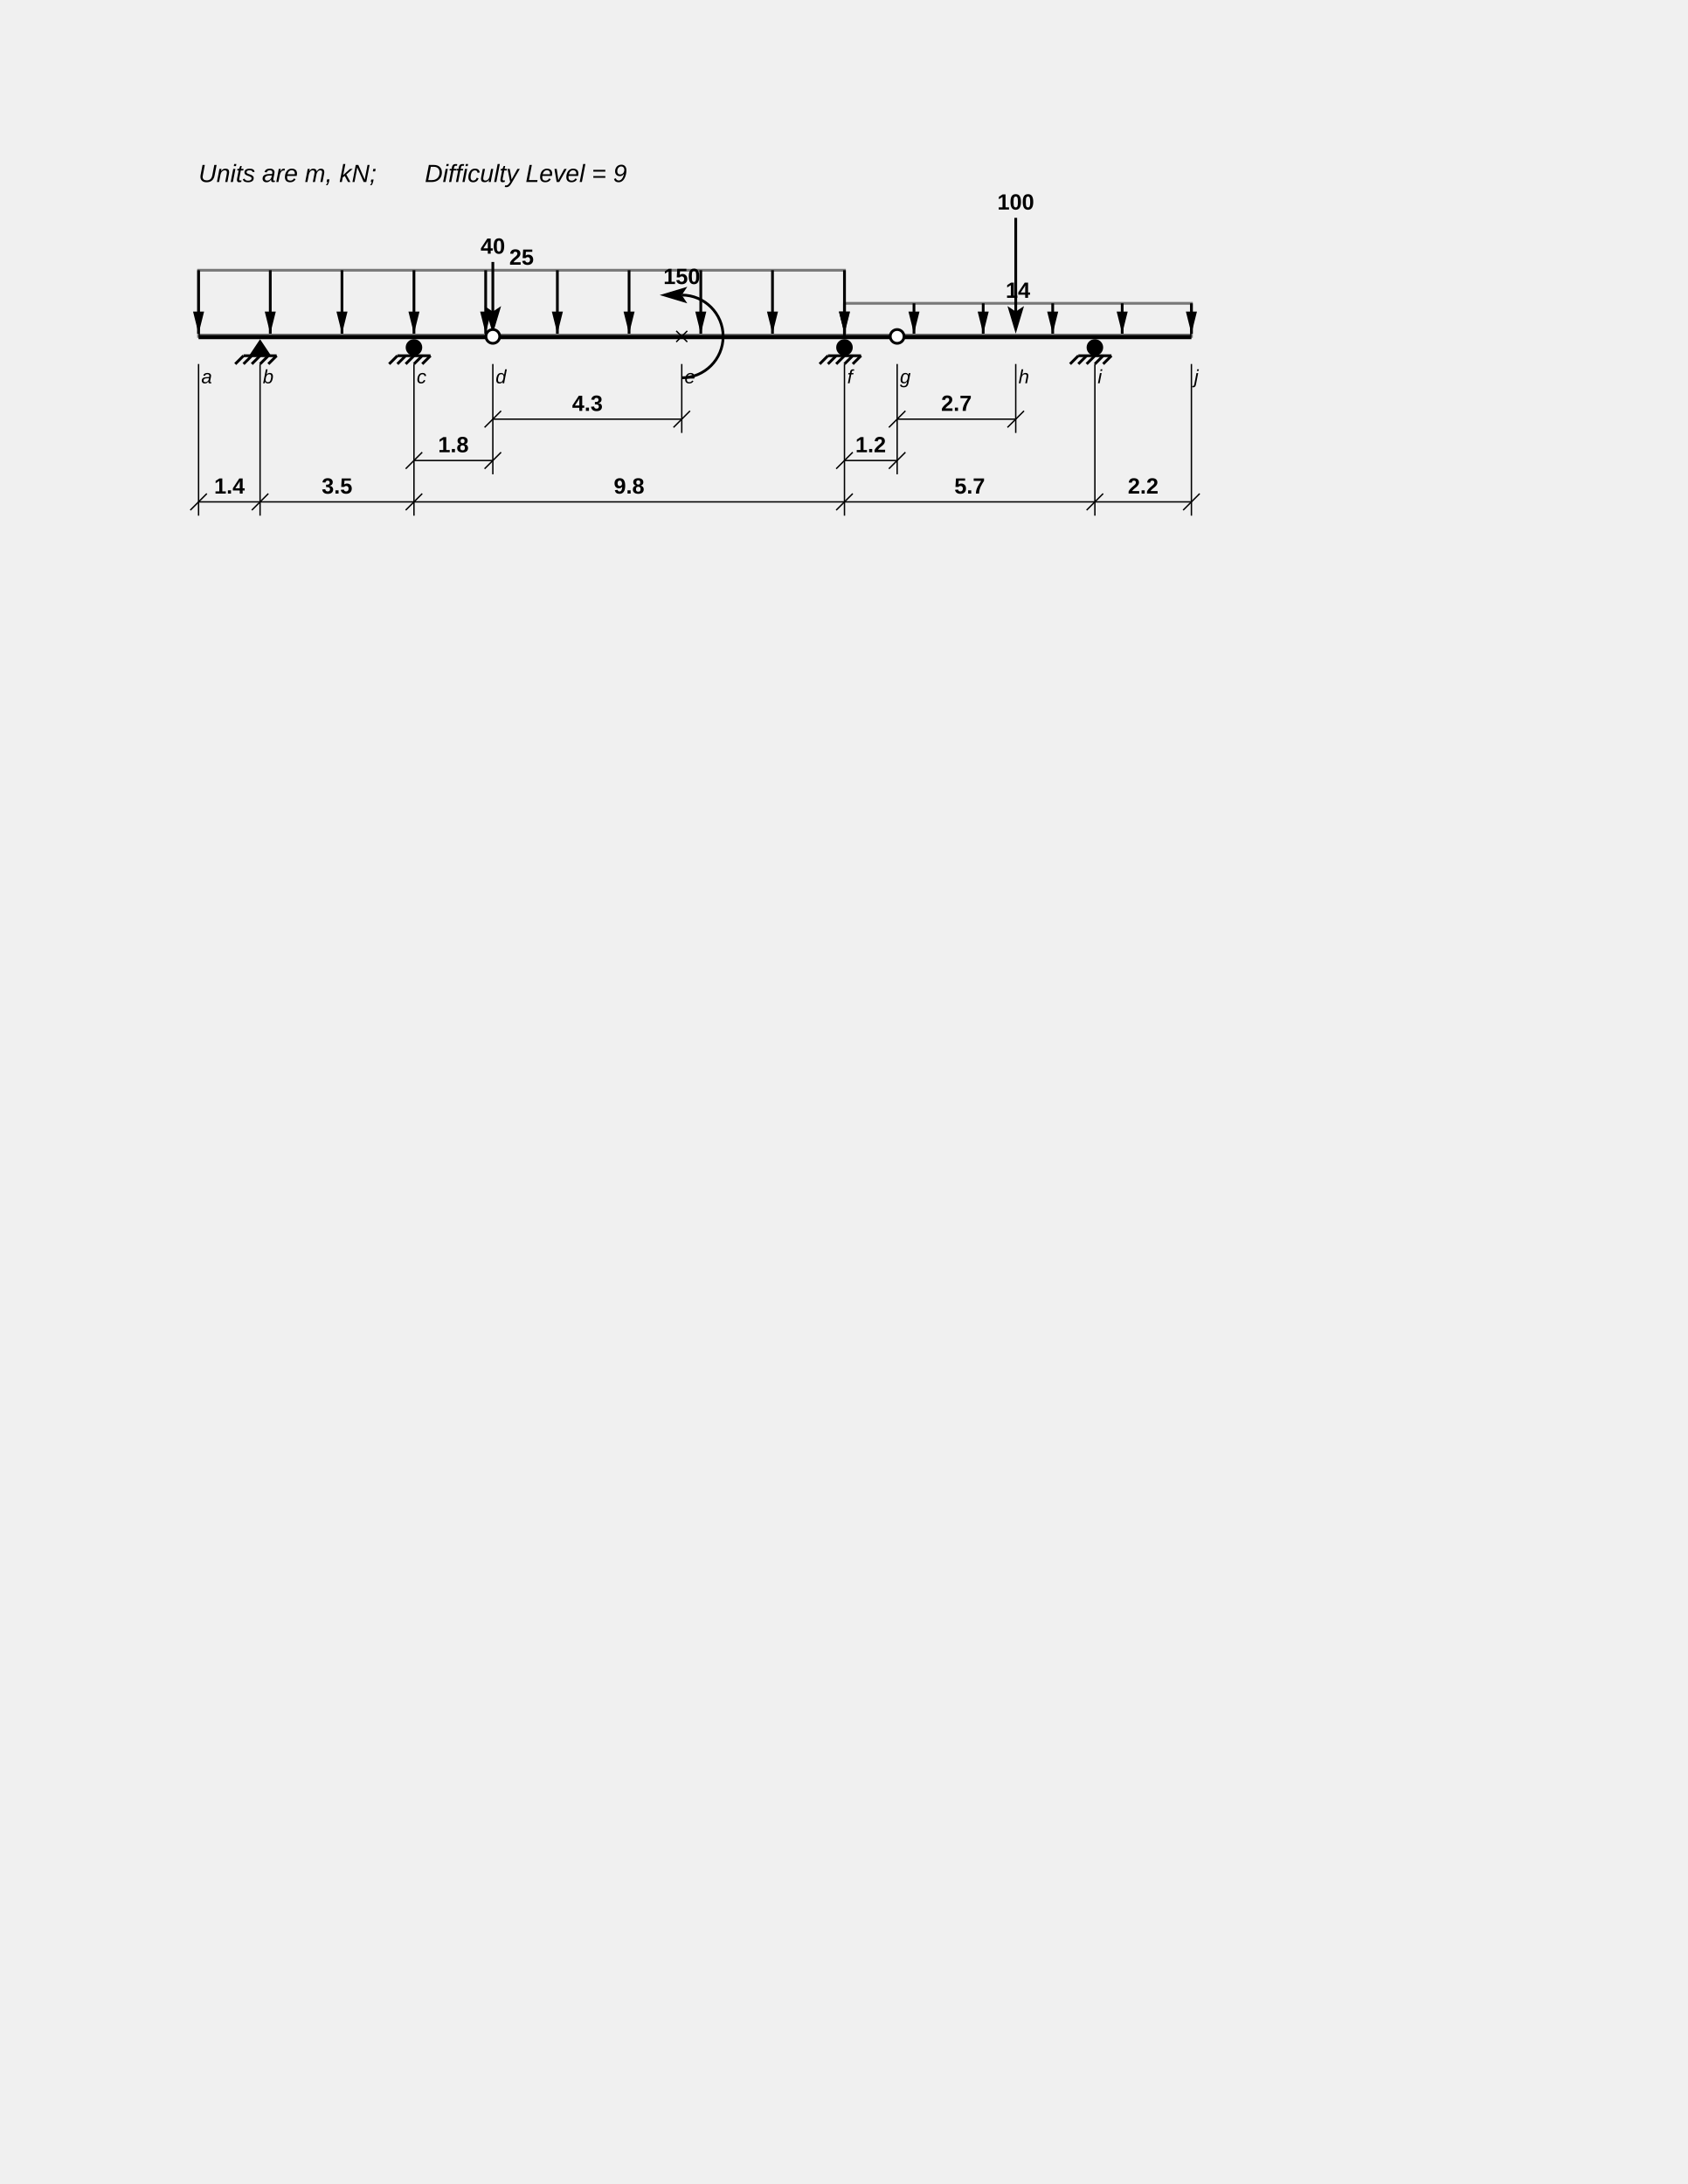
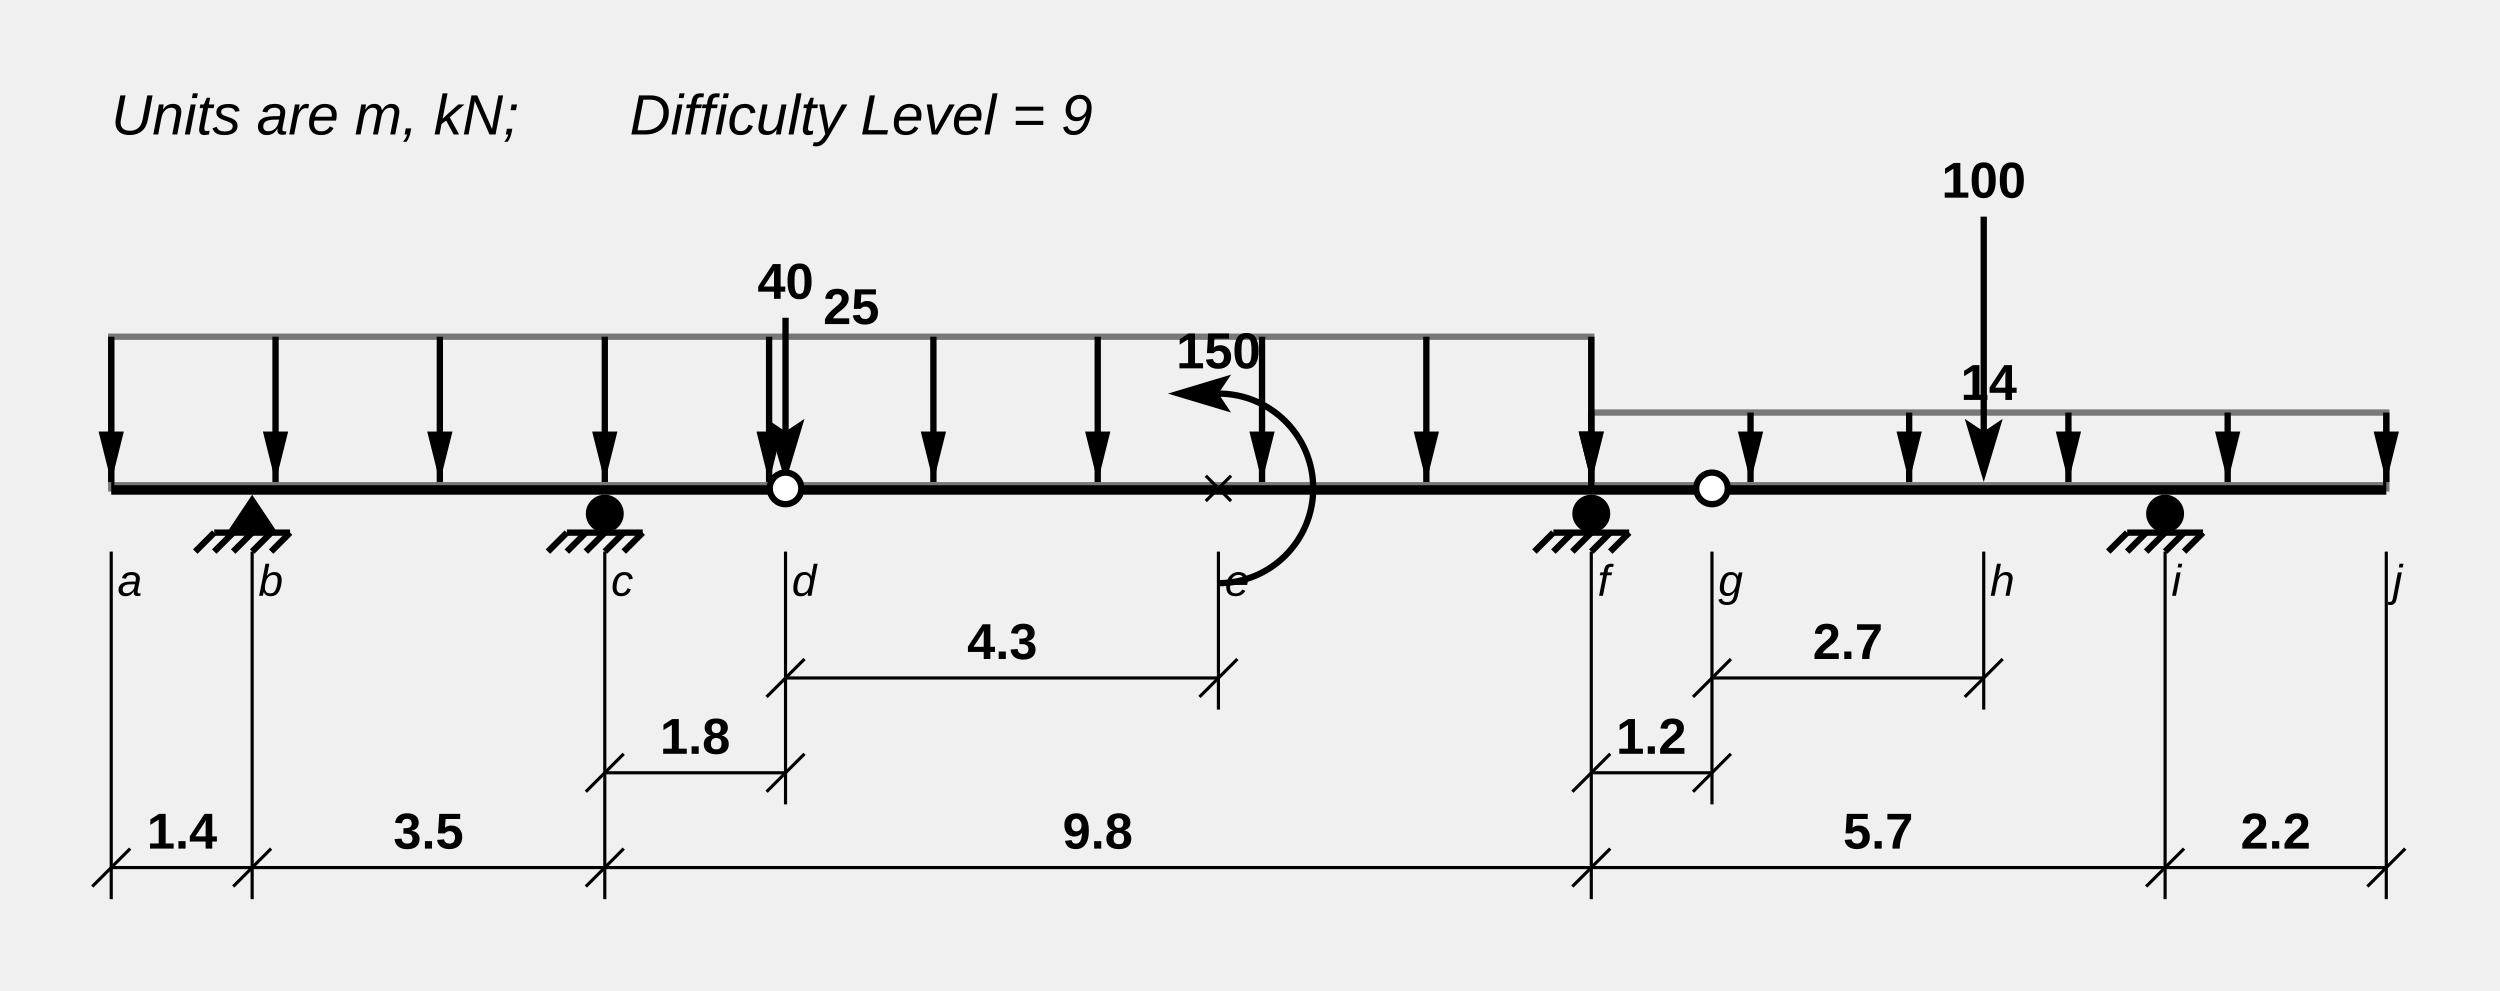
- <svg xmlns="http://www.w3.org/2000/svg" xmlns:xlink="http://www.w3.org/1999/xlink" version="1.1" width="8.5in" height="11.0in" viewBox="0 0 612 792">
-   <defs>
-     <style type="text/css">
+ <svg xmlns="http://www.w3.org/2000/svg" xmlns:xlink="http://www.w3.org/1999/xlink" id="svg262" viewBox="0 0 395.547 156.682" height="2.176in" width="5.494in" version="1.1">
+   <defs id="defs61">
+     <style id="style2" type="text/css">
    .elem {
	stroke-width: 2.0;
	stroke: black;
	}
    path.dim {
       stroke-width: 0.5;
       stroke: black;
       }
    path.guides {
       stroke-width: 0.5;
       stroke: grey;
       }
    text.dwglabel {
       font-family: Verdana, Arial;
       font-size: 10px;
       font-weight: bold;
       fill: black;
       text-align: center;
       text-anchor: start;
       }
    text.dim {
       font-family: Verdana, Arial;
       font-size: 8px;
       font-weight: bold;
       fill: black;
       text-align: center;
       text-anchor: middle;
       }
    text.guides {
       font-family: Verdana, Arial;
       font-size: 8px;
       font-weight: normal;
       font-style: italic;
       fill: black;
       text-align: center;
       text-anchor: middle;
       }
    text.vmlabel {
       font-family: Verdana, Arial;
       font-size: 8px;
       font-style: italic;
       fill: black;
       }
    text.notes {
       font-family: Verdana, Arial;
       font-size: 9px;
       font-weight: normal;
       font-style: italic;
       fill: black;
       text-align: center;
       text-anchor: left;
       }
    text.ptlabel {
       font-family: Verdana, Arial;
       font-size: 7px;
       font-style: italic;
       fill: black;
       text-align: center;
       text-anchor: start;
       }
     path.cload {
       fill: none;
       stroke-width: 1;
       stroke: black; 
       marker-end: url(#CLArrowEnd);
     }
      path.mload {
       fill: none;
       stroke-width: 1;
       stroke: black; 
       marker-end: url(#MLArrowEnd);
     }
      path.mloadInkscape {
       fill: none;
       stroke-width: 1;
       stroke: black; 
       marker-end: url(#MLArrowStart);
     }
     polygon.dload {
       fill: rgb(240,240,240);
       opacity: 0.5; /* if &lt; 1, REALLY slows down printing of the pdfs */
       stroke-width: 1;
       stroke: black; 
     }
     path.dload {
       fill: none;
       stroke-width: 1;
       stroke: black; 
       marker-end: url(#DLArrowEnd);
     }
     path.dloadna {
       fill: none;
       stroke-width: 1;
       stroke: black; 
     }
     path.vdiag {
       fill: url(#crosshatch45);
       stroke-width: 1;
       stroke: black; 
     }
     path.mdiag {
       fill: url(#crosshatch45);
       stroke-width: 1;
       stroke: black; 
     }

    </style>
-     <g id="PinnedSupport" transform="translate(0,1.0)">
-       <path d="M 0 0 l 4 6 l -8 0 z" stroke="black" stroke-width="0" fill="black" opacity="1.0" />
-       <path d="M -6 6 l 12 0" stroke="black" stroke-width="1" fill="none" />
-       <path d="M 6 6 l -3 3 m 0 -3 l -3 3 m 0 -3 l -3 3 m 0 -3 l -3 3 m 0 -3 l -3 3" stroke="black" stroke-width="1" fill="none" />
-     </g>
-     <g id="RollerSupport" transform="translate(0,1.0)">
-       <circle cx="0" cy="3" r="3" stroke="black" stroke-width="0" fill="black" opacity="1.0" />
-       <path d="M -6 6 l 12 0" stroke="black" stroke-width="1" fill="none" />
-       <path d="M 6 6 l -3 3 m 0 -3 l -3 3 m 0 -3 l -3 3 m 0 -3 l -3 3 m 0 -3 l -3 3" stroke="black" stroke-width="1" fill="none" />
-     </g>
-     <g id="LFixedSupport" transform="translate(-0.5,0)">
-       <path d="M 0 -6 l 0 12" stroke="black" stroke-width="1" fill="none" />
-       <path d="M 0 -6 l -3 3 m 3 0 l -3 3 m 3 0 l -3 3 m 3 0 l -3 3 m 3 0 l -3 3" stroke="black" stroke-width="1" fill="none" />
+     <g transform="translate(0,1)" id="PinnedSupport">
+       <path style="opacity:1;fill:#000000;stroke:#000000;stroke-width:0" id="path4" d="M 0,0 4,6 H -4 Z" />
+       <path style="fill:none;stroke:#000000;stroke-width:1" id="path6" d="M -6,6 H 6" />
+       <path style="fill:none;stroke:#000000;stroke-width:1" id="path8" d="M 6,6 3,9 M 3,6 0,9 M 0,6 -3,9 m 0,-3 -3,3 m 0,-3 -3,3" />
+     </g>
+     <g transform="translate(0,1)" id="RollerSupport">
+       <circle style="opacity:1;fill:#000000;stroke:#000000;stroke-width:0" id="circle11" r="3" cy="3" cx="0" />
+       <path style="fill:none;stroke:#000000;stroke-width:1" id="path13" d="M -6,6 H 6" />
+       <path style="fill:none;stroke:#000000;stroke-width:1" id="path15" d="M 6,6 3,9 M 3,6 0,9 M 0,6 -3,9 m 0,-3 -3,3 m 0,-3 -3,3" />
+     </g>
+     <g transform="translate(-0.5)" id="LFixedSupport">
+       <path style="fill:none;stroke:#000000;stroke-width:1" id="path18" d="M 0,-6 V 6" />
+       <path style="fill:none;stroke:#000000;stroke-width:1" id="path20" d="m 0,-6 -3,3 m 3,0 -3,3 m 3,0 -3,3 m 3,0 -3,3 m 3,0 -3,3" />
    </g>
    <g id="RFixedSupport">
-       <use xlink:href="#LFixedSupport" transform="scale(-1,1)" />
+       <use height="100%" width="100%" y="0" x="0" id="use23" transform="scale(-1,1)" xlink:href="#LFixedSupport" />
    </g>
    <g id="Hinge">
-       <circle cx="0" cy="0" r="2.5" stroke="black" stroke-width="1" fill="white" />
+       <circle style="fill:#ffffff;stroke:#000000;stroke-width:1" id="circle26" r="2.5" cy="0" cx="0" />
    </g>
    <g id="ShearRelease">
-       <rect x="-3" y="-6" width="6" height="12" stroke="none" fill="white" />
-       <circle cx="0" cy="-6" r="2" stroke="black" strokewidth="0.5" fill="white" />
-       <circle cx="0" cy="0" r="2" stroke="black" strokewidth="0.5" fill="white" />
-       <circle cx="0" cy="6" r="2" stroke="black" strokewidth="0.5" fill="white" />
-       <path d="M -3 -9 l 0 18 M 3 -9 l 0 18" stroke="black" stroke-width="1" />
-     </g>
-     <marker id="DLArrowStart" markerUnits="userSpaceOnUse" markerWidth="8" markerHeight="4" orient="auto" viewBox="0 0 8 4" refX="0" refY="2">
-       <path d="M 0 2 l 8 -2 l 0 4 z" />
-     </marker>
-     <marker id="DLArrowEnd" markerUnits="userSpaceOnUse" markerWidth="8" markerHeight="4" orient="auto" viewBox="0 0 8 4" refX="8" refY="2">
-       <path d="M 0 0 l 8 2 l -8 2 z" />
-     </marker>
-     <marker id="CLArrowStart" markerUnits="userSpaceOnUse" markerWidth="10.0" markerHeight="6" orient="auto" viewBox="0 0 10 6" refX="3.0" refY="3">
-       <path d="M 0 3 l 10 -3 l -2 3 l 2 3 z" />
-     </marker>
-     <marker id="CLArrowEnd" markerUnits="userSpaceOnUse" markerWidth="10.0" markerHeight="6" orient="auto" viewBox="0 0 10 6" refX="7.0" refY="3">
-       <path d="M 0 0 l 10 3 l -10 3 l 2 -3 z" />
-     </marker>
-     <marker id="MLArrowStart" markerUnits="userSpaceOnUse" markerWidth="10.0" markerHeight="6" orient="auto" viewBox="0 0 10 6" refX="8" refY="3">
-       <path d="M 10 0 l -10 3 l 10 3 l -2 -3 z" />
-     </marker>
-     <marker id="MLArrowEnd" markerUnits="userSpaceOnUse" markerWidth="10.0" markerHeight="6" orient="auto" viewBox="0 0 10 6" refX="2" refY="3">
-       <path d="M 0 0 l 10 3 l -10 3 l 2 -3 z" />
-     </marker>
-     <pattern id="crosshatch45" patternUnits="userSpaceOnUse" x="0" y="0" width="10" height="10" viewBox="0 0 10 10">
-       <path d="M 0 0 L 10 10" fill="none" stroke="grey" stroke-width="0.2" />
+       <rect style="fill:#ffffff;stroke:none" id="rect29" height="12" width="6" y="-6" x="-3" />
+       <circle style="fill:#ffffff;stroke:#000000" id="circle31" strokewidth="0.5" r="2" cy="-6" cx="0" />
+       <circle style="fill:#ffffff;stroke:#000000" id="circle33" strokewidth="0.5" r="2" cy="0" cx="0" />
+       <circle style="fill:#ffffff;stroke:#000000" id="circle35" strokewidth="0.5" r="2" cy="6" cx="0" />
+       <path style="stroke:#000000;stroke-width:1" id="path37" d="M -3,-9 V 9 M 3,-9 V 9" />
+     </g>
+     <marker refY="2" refX="0" viewBox="0 0 8 4" orient="auto" markerHeight="4" markerWidth="8" markerUnits="userSpaceOnUse" id="DLArrowStart">
+       <path id="path40" d="M 0,2 8,0 v 4 z" />
+     </marker>
+     <marker refY="2" refX="8" viewBox="0 0 8 4" orient="auto" markerHeight="4" markerWidth="8" markerUnits="userSpaceOnUse" id="DLArrowEnd">
+       <path id="path43" d="M 0,0 8,2 0,4 Z" />
+     </marker>
+     <marker refY="3" refX="3" viewBox="0 0 10 6" orient="auto" markerHeight="6" markerWidth="10" markerUnits="userSpaceOnUse" id="CLArrowStart">
+       <path id="path46" d="M 0,3 10,0 8,3 10,6 Z" />
+     </marker>
+     <marker refY="3" refX="7" viewBox="0 0 10 6" orient="auto" markerHeight="6" markerWidth="10" markerUnits="userSpaceOnUse" id="CLArrowEnd">
+       <path id="path49" d="M 0,0 10,3 0,6 2,3 Z" />
+     </marker>
+     <marker refY="3" refX="8" viewBox="0 0 10 6" orient="auto" markerHeight="6" markerWidth="10" markerUnits="userSpaceOnUse" id="MLArrowStart">
+       <path id="path52" d="M 10,0 0,3 10,6 8,3 Z" />
+     </marker>
+     <marker refY="3" refX="2" viewBox="0 0 10 6" orient="auto" markerHeight="6" markerWidth="10" markerUnits="userSpaceOnUse" id="MLArrowEnd">
+       <path id="path55" d="M 0,0 10,3 0,6 2,3 Z" />
+     </marker>
+     <pattern viewBox="0 0 10 10" height="10" width="10" y="0" x="0" patternUnits="userSpaceOnUse" id="crosshatch45">
+       <path id="path58" stroke-width="0.2" stroke="grey" fill="none" d="M 0 0 L 10 10" />
    </pattern>
  </defs>
-   <g transform="translate(72.0,122.0)">
-     <path class="elem" d="M 0 0 l 360.0 0" />
-     <g transform="translate(0.0,0.0)">
-       <polygon points="0,0 0,-24.0 234.2,-24.0 234.2,0" class="dload" />
-       <path class="dload" d="M 0.0 -24.0 L 0.0 -1.0" />
-       <path class="dload" d="M 26.0 -24.0 L 26.0 -1.0" />
-       <path class="dload" d="M 52.0 -24.0 L 52.0 -1.0" />
-       <path class="dload" d="M 78.1 -24.0 L 78.1 -1.0" />
-       <path class="dload" d="M 104.1 -24.0 L 104.1 -1.0" />
-       <path class="dload" d="M 130.1 -24.0 L 130.1 -1.0" />
-       <path class="dload" d="M 156.1 -24.0 L 156.1 -1.0" />
-       <path class="dload" d="M 182.1 -24.0 L 182.1 -1.0" />
-       <path class="dload" d="M 208.1 -24.0 L 208.1 -1.0" />
-       <path class="dload" d="M 234.2 -24.0 L 234.2 -1.0" />
-       <text style="text-anchor: middle;" dx="0.0" dy="-2.0" y="-24.0" x="117.1" class="dim">25</text>
-     </g>
-     <g transform="translate(234.2,0.0)">
-       <polygon points="0,0 0,-12.0 125.8,-12.0 125.8,0" class="dload" />
-       <path class="dload" d="M 0.0 -12.0 L 0.0 -1.0" />
-       <path class="dload" d="M 25.2 -12.0 L 25.2 -1.0" />
-       <path class="dload" d="M 50.3 -12.0 L 50.3 -1.0" />
-       <path class="dload" d="M 75.5 -12.0 L 75.5 -1.0" />
-       <path class="dload" d="M 100.7 -12.0 L 100.7 -1.0" />
-       <path class="dload" d="M 125.8 -12.0 L 125.8 -1.0" />
-       <text style="text-anchor: middle;" dx="0.0" dy="-2.0" y="-12.0" x="62.9" class="dim">14</text>
-     </g>
-     <g transform="translate(106.7,-1.0)">
-       <path class="cload" d="M 0 -26.0 l 0 23.0" />
-       <text y="-26.0" x="0" class="dim" dy="-3.0">40</text>
-     </g>
-     <g transform="translate(296.3,-1.0)">
-       <path class="cload" d="M 0 -42.0 l 0 39.0" />
-       <text y="-42.0" x="0" class="dim" dy="-3.0">100</text>
-     </g>
-     <g transform="translate(175.2,0.0)">
-       <path class="dim" d="M -2.0 -2.0 l 4.0 4.0 M -2.0 2.0 l 4.0 -4.0" />
-       <path class="mload" d="M 0.0,15.0 A 15.0,15.0 0 0,0 0.0,-15.0" />
-       <text y="-15.0" x="0.0" class="dim" dy="-4.0">150</text>
-     </g>
-     <use y="0" x="22.3" xlink:href="#PinnedSupport" />
-     <use y="0" x="78.1" xlink:href="#RollerSupport" />
-     <use y="0" x="106.7" xlink:href="#Hinge" />
-     <use y="0" x="234.2" xlink:href="#RollerSupport" />
-     <use y="0" x="253.3" xlink:href="#Hinge" />
-     <use y="0" x="325.0" xlink:href="#RollerSupport" />
-     <path class="dim" d="M 175.2 10.0 l 0 25.0" />
-     <path class="dim" d="M 106.7 30.0 l 68.5 0" />
-     <path class="dim" d="M 106.7 30.0 m -3.0 3.0 l 6.0 -6.0" />
-     <path class="dim" d="M 175.2 30.0 m -3.0 3.0 l 6.0 -6.0" />
-     <text y="30.0" x="141.0" class="dim" dy="-3.0">4.3</text>
-     <path class="dim" d="M 296.3 10.0 l 0 25.0" />
-     <path class="dim" d="M 253.3 30.0 l 43.0 0" />
-     <path class="dim" d="M 253.3 30.0 m -3.0 3.0 l 6.0 -6.0" />
-     <path class="dim" d="M 296.3 30.0 m -3.0 3.0 l 6.0 -6.0" />
-     <text y="30.0" x="274.8" class="dim" dy="-3.0">2.7</text>
-     <path class="dim" d="M 106.7 10.0 l 0 40.0" />
-     <path class="dim" d="M 78.1 45.0 l 28.7 0" />
-     <path class="dim" d="M 78.1 45.0 m -3.0 3.0 l 6.0 -6.0" />
-     <path class="dim" d="M 106.7 45.0 m -3.0 3.0 l 6.0 -6.0" />
-     <text y="45.0" x="92.4" class="dim" dy="-3.0">1.8</text>
-     <path class="dim" d="M 253.3 10.0 l 0 40.0" />
-     <path class="dim" d="M 234.2 45.0 l 19.1 0" />
-     <path class="dim" d="M 234.2 45.0 m -3.0 3.0 l 6.0 -6.0" />
-     <path class="dim" d="M 253.3 45.0 m -3.0 3.0 l 6.0 -6.0" />
-     <text y="45.0" x="243.7" class="dim" dy="-3.0">1.2</text>
-     <path class="dim" d="M 0.0 10.0 l 0 55.0" />
-     <path class="dim" d="M 22.3 10.0 l 0 55.0" />
-     <path class="dim" d="M 0.0 60.0 l 22.3 0" />
-     <path class="dim" d="M 0.0 60.0 m -3.0 3.0 l 6.0 -6.0" />
-     <path class="dim" d="M 22.3 60.0 m -3.0 3.0 l 6.0 -6.0" />
-     <text y="60.0" x="11.2" class="dim" dy="-3.0">1.4</text>
-     <path class="dim" d="M 78.1 10.0 l 0 55.0" />
-     <path class="dim" d="M 22.3 60.0 l 55.8 0" />
-     <path class="dim" d="M 78.1 60.0 m -3.0 3.0 l 6.0 -6.0" />
-     <text y="60.0" x="50.2" class="dim" dy="-3.0">3.5</text>
-     <path class="dim" d="M 234.2 10.0 l 0 55.0" />
-     <path class="dim" d="M 78.1 60.0 l 156.1 0" />
-     <path class="dim" d="M 234.2 60.0 m -3.0 3.0 l 6.0 -6.0" />
-     <text y="60.0" x="156.1" class="dim" dy="-3.0">9.8</text>
-     <path class="dim" d="M 325.0 10.0 l 0 55.0" />
-     <path class="dim" d="M 234.2 60.0 l 90.8 0" />
-     <path class="dim" d="M 325.0 60.0 m -3.0 3.0 l 6.0 -6.0" />
-     <text y="60.0" x="279.6" class="dim" dy="-3.0">5.7</text>
-     <path class="dim" d="M 360.0 10.0 l 0 55.0" />
-     <path class="dim" d="M 325.0 60.0 l 35.0 0" />
-     <path class="dim" d="M 360.0 60.0 m -3.0 3.0 l 6.0 -6.0" />
-     <text y="60.0" x="342.5" class="dim" dy="-3.0">2.2</text>
-     <text y="17.0" x="0.0" class="ptlabel" dx="1.0">a</text>
-     <text y="17.0" x="22.3" class="ptlabel" dx="1.0">b</text>
-     <text y="17.0" x="78.1" class="ptlabel" dx="1.0">c</text>
-     <text y="17.0" x="106.7" class="ptlabel" dx="1.0">d</text>
-     <text y="17.0" x="175.2" class="ptlabel" dx="1.0">e</text>
-     <text y="17.0" x="234.2" class="ptlabel" dx="1.0">f</text>
-     <text y="17.0" x="253.3" class="ptlabel" dx="1.0">g</text>
-     <text y="17.0" x="296.3" class="ptlabel" dx="1.0">h</text>
-     <text y="17.0" x="325.0" class="ptlabel" dx="1.0">i</text>
-     <text y="17.0" x="360.0" class="ptlabel" dx="1.0">j</text>
-     <text y="-56.0" x="0" xml:space="preserve" class="notes">Units are m, kN;       Difficulty Level = 9</text>
-     <g id="beam-fb-diagram" visibility="hidden" transform="translate(0.0,144.0)">
-   </g>
+   <g id="g260" transform="translate(17.57678,77.28184)">
+     <path style="stroke:#000000;stroke-width:2" id="path65" d="M 0,0 H 360" class="elem" />
+     <g id="g93">
+       <polygon style="opacity:0.5;fill:#f0f0f0;stroke:#000000;stroke-width:1" id="polygon69" class="dload" points="234.2,-24 234.2,0 0,0 0,-24 " />
+       <path style="fill:none;stroke:#000000;stroke-width:1;marker-end:url(#DLArrowEnd)" id="path71" d="M 0,-24 V -1" class="dload" />
+       <path style="fill:none;stroke:#000000;stroke-width:1;marker-end:url(#DLArrowEnd)" id="path73" d="M 26,-24 V -1" class="dload" />
+       <path style="fill:none;stroke:#000000;stroke-width:1;marker-end:url(#DLArrowEnd)" id="path75" d="M 52,-24 V -1" class="dload" />
+       <path style="fill:none;stroke:#000000;stroke-width:1;marker-end:url(#DLArrowEnd)" id="path77" d="M 78.1,-24 V -1" class="dload" />
+       <path style="fill:none;stroke:#000000;stroke-width:1;marker-end:url(#DLArrowEnd)" id="path79" d="M 104.1,-24 V -1" class="dload" />
+       <path style="fill:none;stroke:#000000;stroke-width:1;marker-end:url(#DLArrowEnd)" id="path81" d="M 130.1,-24 V -1" class="dload" />
+       <path style="fill:none;stroke:#000000;stroke-width:1;marker-end:url(#DLArrowEnd)" id="path83" d="M 156.1,-24 V -1" class="dload" />
+       <path style="fill:none;stroke:#000000;stroke-width:1;marker-end:url(#DLArrowEnd)" id="path85" d="M 182.1,-24 V -1" class="dload" />
+       <path style="fill:none;stroke:#000000;stroke-width:1;marker-end:url(#DLArrowEnd)" id="path87" d="M 208.1,-24 V -1" class="dload" />
+       <path style="fill:none;stroke:#000000;stroke-width:1;marker-end:url(#DLArrowEnd)" id="path89" d="M 234.2,-24 V -1" class="dload" />
+       <text id="text91" class="dim" x="117.1" y="-24" dy="-2" dx="0" style="font-weight:bold;font-size:8px;font-family:Verdana, Arial;text-align:center;text-anchor:middle;fill:#000000">25</text>
+     </g>
+     <g id="g113" transform="translate(234.2)">
+       <polygon style="opacity:0.5;fill:#f0f0f0;stroke:#000000;stroke-width:1" id="polygon97" class="dload" points="125.8,-12 125.8,0 0,0 0,-12 " />
+       <path style="fill:none;stroke:#000000;stroke-width:1;marker-end:url(#DLArrowEnd)" id="path99" d="M 0,-12 V -1" class="dload" />
+       <path style="fill:none;stroke:#000000;stroke-width:1;marker-end:url(#DLArrowEnd)" id="path101" d="M 25.2,-12 V -1" class="dload" />
+       <path style="fill:none;stroke:#000000;stroke-width:1;marker-end:url(#DLArrowEnd)" id="path103" d="M 50.3,-12 V -1" class="dload" />
+       <path style="fill:none;stroke:#000000;stroke-width:1;marker-end:url(#DLArrowEnd)" id="path105" d="M 75.5,-12 V -1" class="dload" />
+       <path style="fill:none;stroke:#000000;stroke-width:1;marker-end:url(#DLArrowEnd)" id="path107" d="M 100.7,-12 V -1" class="dload" />
+       <path style="fill:none;stroke:#000000;stroke-width:1;marker-end:url(#DLArrowEnd)" id="path109" d="M 125.8,-12 V -1" class="dload" />
+       <text id="text111" class="dim" x="62.9" y="-12" dy="-2" dx="0" style="font-weight:bold;font-size:8px;font-family:Verdana, Arial;text-align:center;text-anchor:middle;fill:#000000">14</text>
+     </g>
+     <g id="g121" transform="translate(106.7,-1)">
+       <path style="fill:none;stroke:#000000;stroke-width:1;marker-end:url(#CLArrowEnd)" id="path117" d="M 0,-26 V -3" class="cload" />
+       <text style="font-weight:bold;font-size:8px;font-family:Verdana, Arial;text-align:center;text-anchor:middle;fill:#000000" id="text119" dy="-3" class="dim" x="0" y="-26">40</text>
+     </g>
+     <g id="g129" transform="translate(296.3,-1)">
+       <path style="fill:none;stroke:#000000;stroke-width:1;marker-end:url(#CLArrowEnd)" id="path125" d="M 0,-42 V -3" class="cload" />
+       <text style="font-weight:bold;font-size:8px;font-family:Verdana, Arial;text-align:center;text-anchor:middle;fill:#000000" id="text127" dy="-3" class="dim" x="0" y="-42">100</text>
+     </g>
+     <g id="g139" transform="translate(175.2)">
+       <path style="stroke:#000000;stroke-width:0.5" id="path133" d="M -2,-2 2,2 M -2,2 2,-2" class="dim" />
+       <path style="fill:none;stroke:#000000;stroke-width:1;marker-end:url(#MLArrowEnd)" id="path135" d="M 0,15 A 15,15 0 0 0 0,-15" class="mload" />
+       <text style="font-weight:bold;font-size:8px;font-family:Verdana, Arial;text-align:center;text-anchor:middle;fill:#000000" id="text137" dy="-4" class="dim" x="0" y="-15">150</text>
+     </g>
+     <use height="100%" width="100%" id="use141" xlink:href="#PinnedSupport" x="22.3" y="0" />
+     <use height="100%" width="100%" id="use143" xlink:href="#RollerSupport" x="78.1" y="0" />
+     <use height="100%" width="100%" id="use145" xlink:href="#Hinge" x="106.7" y="0" />
+     <use height="100%" width="100%" id="use147" xlink:href="#RollerSupport" x="234.2" y="0" />
+     <use height="100%" width="100%" id="use149" xlink:href="#Hinge" x="253.3" y="0" />
+     <use height="100%" width="100%" id="use151" xlink:href="#RollerSupport" x="325" y="0" />
+     <path style="stroke:#000000;stroke-width:0.5" id="path153" d="M 175.2,10 V 35" class="dim" />
+     <path style="stroke:#000000;stroke-width:0.5" id="path155" d="m 106.7,30 h 68.5" class="dim" />
+     <path style="stroke:#000000;stroke-width:0.5" id="path157" d="m 106.7,30 m -3,3 6,-6" class="dim" />
+     <path style="stroke:#000000;stroke-width:0.5" id="path159" d="m 175.2,30 m -3,3 6,-6" class="dim" />
+     <text style="font-weight:bold;font-size:8px;font-family:Verdana, Arial;text-align:center;text-anchor:middle;fill:#000000" id="text161" dy="-3" class="dim" x="141" y="30">4.3</text>
+     <path style="stroke:#000000;stroke-width:0.5" id="path163" d="M 296.3,10 V 35" class="dim" />
+     <path style="stroke:#000000;stroke-width:0.5" id="path165" d="m 253.3,30 h 43" class="dim" />
+     <path style="stroke:#000000;stroke-width:0.5" id="path167" d="m 253.3,30 m -3,3 6,-6" class="dim" />
+     <path style="stroke:#000000;stroke-width:0.5" id="path169" d="m 296.3,30 m -3,3 6,-6" class="dim" />
+     <text style="font-weight:bold;font-size:8px;font-family:Verdana, Arial;text-align:center;text-anchor:middle;fill:#000000" id="text171" dy="-3" class="dim" x="274.8" y="30">2.7</text>
+     <path style="stroke:#000000;stroke-width:0.5" id="path173" d="M 106.7,10 V 50" class="dim" />
+     <path style="stroke:#000000;stroke-width:0.5" id="path175" d="m 78.1,45 h 28.7" class="dim" />
+     <path style="stroke:#000000;stroke-width:0.5" id="path177" d="m 78.1,45 m -3,3 6,-6" class="dim" />
+     <path style="stroke:#000000;stroke-width:0.5" id="path179" d="m 106.7,45 m -3,3 6,-6" class="dim" />
+     <text style="font-weight:bold;font-size:8px;font-family:Verdana, Arial;text-align:center;text-anchor:middle;fill:#000000" id="text181" dy="-3" class="dim" x="92.4" y="45">1.8</text>
+     <path style="stroke:#000000;stroke-width:0.5" id="path183" d="M 253.3,10 V 50" class="dim" />
+     <path style="stroke:#000000;stroke-width:0.5" id="path185" d="m 234.2,45 h 19.1" class="dim" />
+     <path style="stroke:#000000;stroke-width:0.5" id="path187" d="m 234.2,45 m -3,3 6,-6" class="dim" />
+     <path style="stroke:#000000;stroke-width:0.5" id="path189" d="m 253.3,45 m -3,3 6,-6" class="dim" />
+     <text style="font-weight:bold;font-size:8px;font-family:Verdana, Arial;text-align:center;text-anchor:middle;fill:#000000" id="text191" dy="-3" class="dim" x="243.7" y="45">1.2</text>
+     <path style="stroke:#000000;stroke-width:0.5" id="path193" d="M 0,10 V 65" class="dim" />
+     <path style="stroke:#000000;stroke-width:0.5" id="path195" d="M 22.3,10 V 65" class="dim" />
+     <path style="stroke:#000000;stroke-width:0.5" id="path197" d="M 0,60 H 22.3" class="dim" />
+     <path style="stroke:#000000;stroke-width:0.5" id="path199" d="m 0,60 m -3,3 6,-6" class="dim" />
+     <path style="stroke:#000000;stroke-width:0.5" id="path201" d="m 22.3,60 m -3,3 6,-6" class="dim" />
+     <text style="font-weight:bold;font-size:8px;font-family:Verdana, Arial;text-align:center;text-anchor:middle;fill:#000000" id="text203" dy="-3" class="dim" x="11.2" y="60">1.4</text>
+     <path style="stroke:#000000;stroke-width:0.5" id="path205" d="M 78.1,10 V 65" class="dim" />
+     <path style="stroke:#000000;stroke-width:0.5" id="path207" d="M 22.3,60 H 78.1" class="dim" />
+     <path style="stroke:#000000;stroke-width:0.5" id="path209" d="m 78.1,60 m -3,3 6,-6" class="dim" />
+     <text style="font-weight:bold;font-size:8px;font-family:Verdana, Arial;text-align:center;text-anchor:middle;fill:#000000" id="text211" dy="-3" class="dim" x="50.2" y="60">3.5</text>
+     <path style="stroke:#000000;stroke-width:0.5" id="path213" d="M 234.2,10 V 65" class="dim" />
+     <path style="stroke:#000000;stroke-width:0.5" id="path215" d="M 78.1,60 H 234.2" class="dim" />
+     <path style="stroke:#000000;stroke-width:0.5" id="path217" d="m 234.2,60 m -3,3 6,-6" class="dim" />
+     <text style="font-weight:bold;font-size:8px;font-family:Verdana, Arial;text-align:center;text-anchor:middle;fill:#000000" id="text219" dy="-3" class="dim" x="156.1" y="60">9.8</text>
+     <path style="stroke:#000000;stroke-width:0.5" id="path221" d="M 325,10 V 65" class="dim" />
+     <path style="stroke:#000000;stroke-width:0.5" id="path223" d="M 234.2,60 H 325" class="dim" />
+     <path style="stroke:#000000;stroke-width:0.5" id="path225" d="m 325,60 m -3,3 6,-6" class="dim" />
+     <text style="font-weight:bold;font-size:8px;font-family:Verdana, Arial;text-align:center;text-anchor:middle;fill:#000000" id="text227" dy="-3" class="dim" x="279.6" y="60">5.7</text>
+     <path style="stroke:#000000;stroke-width:0.5" id="path229" d="M 360,10 V 65" class="dim" />
+     <path style="stroke:#000000;stroke-width:0.5" id="path231" d="m 325,60 h 35" class="dim" />
+     <path style="stroke:#000000;stroke-width:0.5" id="path233" d="m 360,60 m -3,3 6,-6" class="dim" />
+     <text style="font-weight:bold;font-size:8px;font-family:Verdana, Arial;text-align:center;text-anchor:middle;fill:#000000" id="text235" dy="-3" class="dim" x="342.5" y="60">2.2</text>
+     <text style="font-style:italic;font-size:7px;font-family:Verdana, Arial;text-align:center;text-anchor:start;fill:#000000" id="text237" dx="1" class="ptlabel" x="0" y="17">a</text>
+     <text style="font-style:italic;font-size:7px;font-family:Verdana, Arial;text-align:center;text-anchor:start;fill:#000000" id="text239" dx="1" class="ptlabel" x="22.3" y="17">b</text>
+     <text style="font-style:italic;font-size:7px;font-family:Verdana, Arial;text-align:center;text-anchor:start;fill:#000000" id="text241" dx="1" class="ptlabel" x="78.1" y="17">c</text>
+     <text style="font-style:italic;font-size:7px;font-family:Verdana, Arial;text-align:center;text-anchor:start;fill:#000000" id="text243" dx="1" class="ptlabel" x="106.7" y="17">d</text>
+     <text style="font-style:italic;font-size:7px;font-family:Verdana, Arial;text-align:center;text-anchor:start;fill:#000000" id="text245" dx="1" class="ptlabel" x="175.2" y="17">e</text>
+     <text style="font-style:italic;font-size:7px;font-family:Verdana, Arial;text-align:center;text-anchor:start;fill:#000000" id="text247" dx="1" class="ptlabel" x="234.2" y="17">f</text>
+     <text style="font-style:italic;font-size:7px;font-family:Verdana, Arial;text-align:center;text-anchor:start;fill:#000000" id="text249" dx="1" class="ptlabel" x="253.3" y="17">g</text>
+     <text style="font-style:italic;font-size:7px;font-family:Verdana, Arial;text-align:center;text-anchor:start;fill:#000000" id="text251" dx="1" class="ptlabel" x="296.3" y="17">h</text>
+     <text style="font-style:italic;font-size:7px;font-family:Verdana, Arial;text-align:center;text-anchor:start;fill:#000000" id="text253" dx="1" class="ptlabel" x="325" y="17">i</text>
+     <text style="font-style:italic;font-size:7px;font-family:Verdana, Arial;text-align:center;text-anchor:start;fill:#000000" id="text255" dx="1" class="ptlabel" x="360" y="17">j</text>
+     <text style="font-style:italic;font-weight:normal;font-size:9px;font-family:Verdana, Arial;text-align:center;fill:#000000" id="text257" class="notes" xml:space="preserve" x="0" y="-56">Units are m, kN;       Difficulty Level = 9</text>
+     <g style="visibility:hidden" transform="translate(0,144)" visibility="hidden" id="beam-fb-diagram" />
  </g>
</svg>
